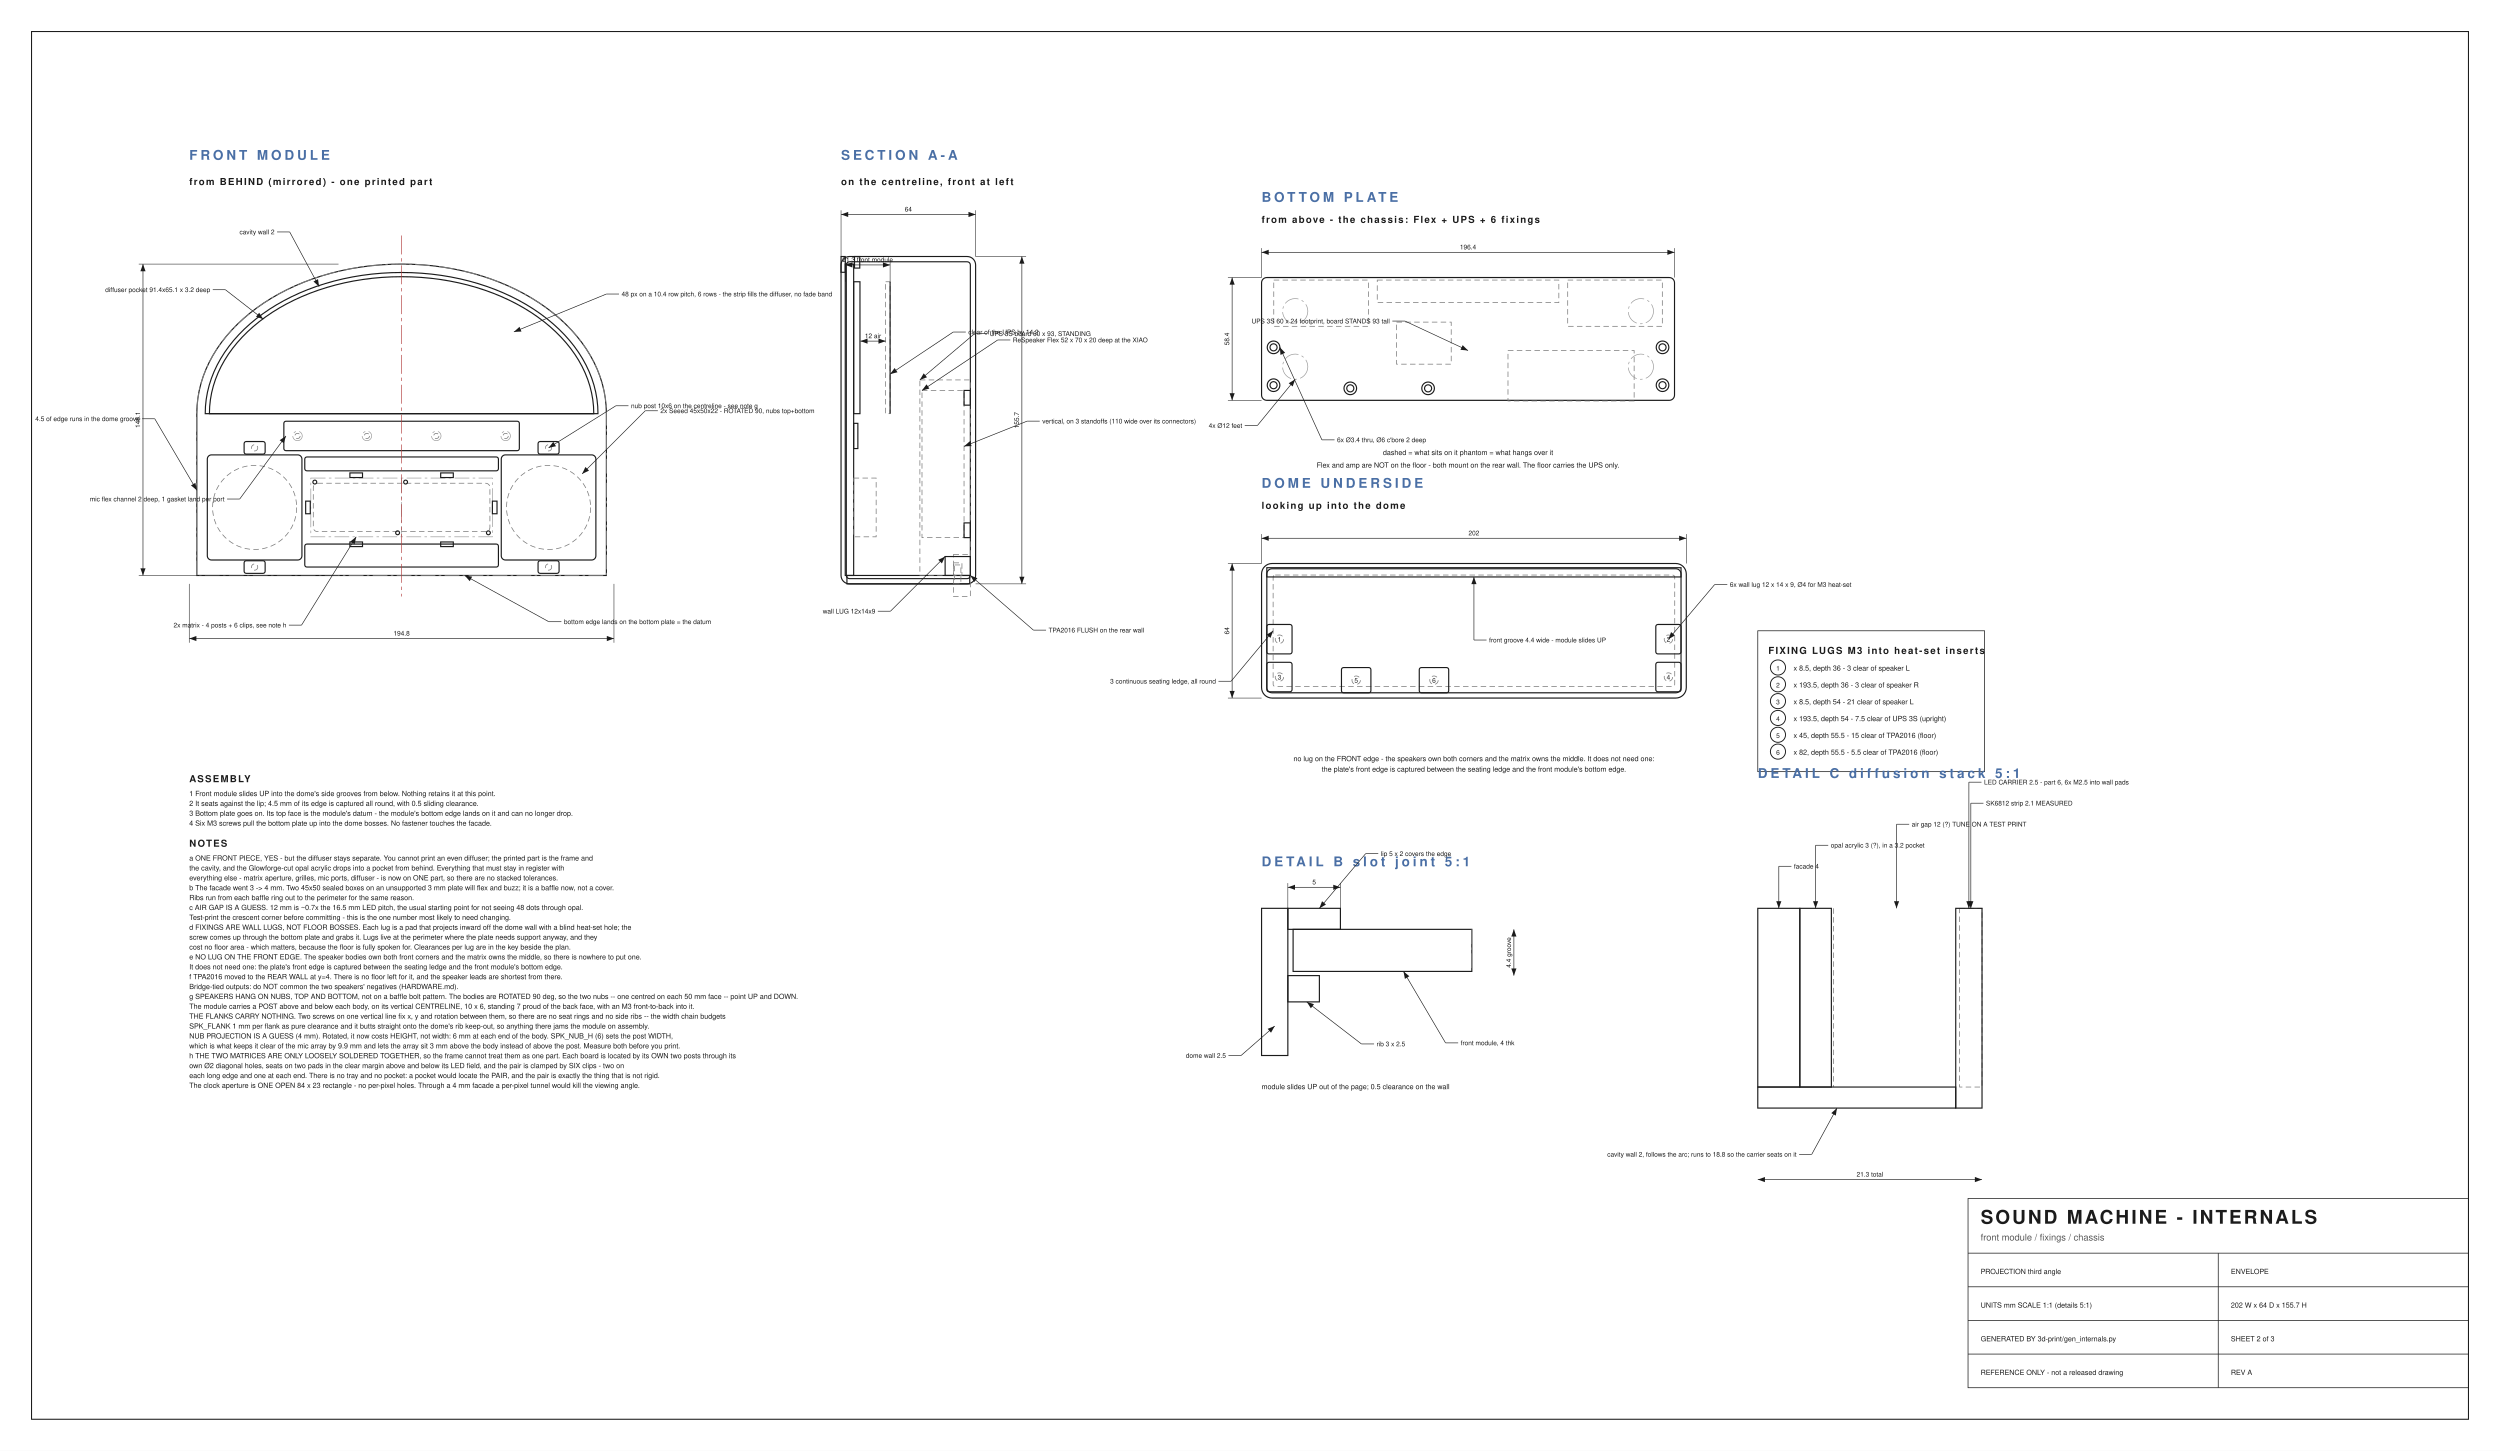
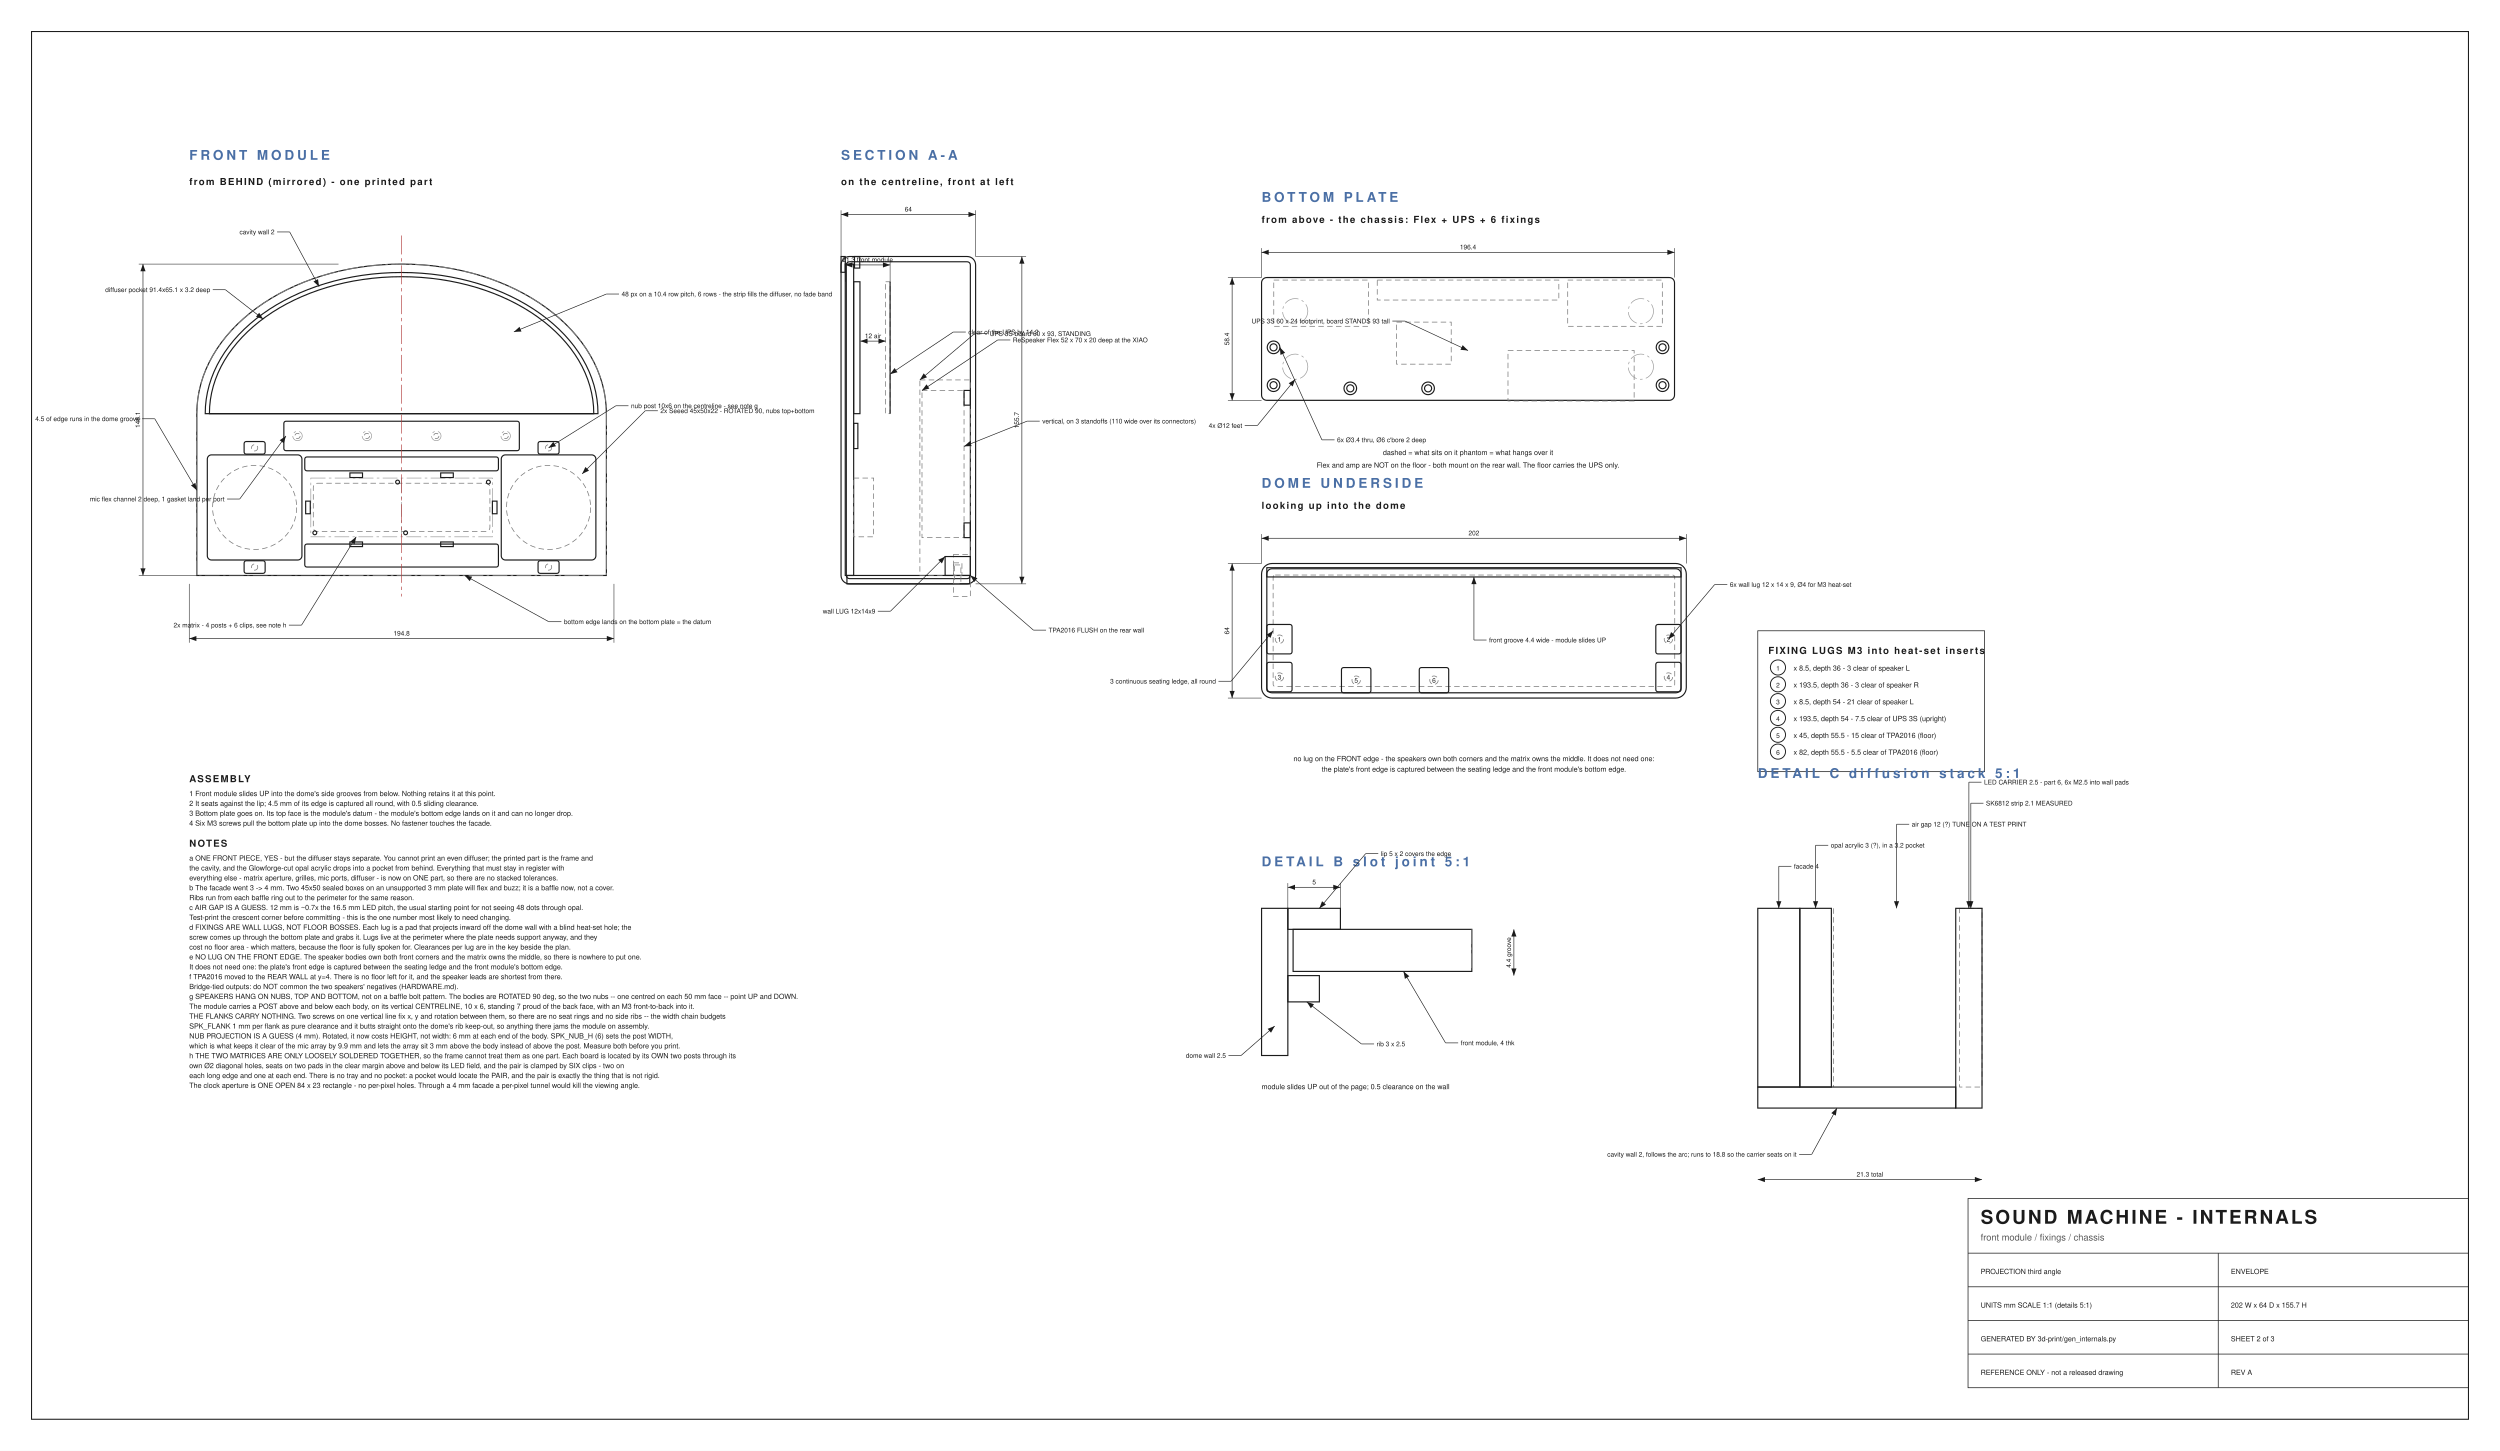
<svg xmlns="http://www.w3.org/2000/svg" version="1.1" width="1189mm" height="690mm" viewBox="0 0 1189 690">
  <defs>
    <marker id="arw" viewBox="0 0 10 10" refX="10" refY="5" markerWidth="3.4" markerHeight="3.4" orient="auto-start-reverse" markerUnits="userSpaceOnUse">
      <path d="M0,1.4 L10,5 L0,8.6 z" fill="#1b1b1b" />
    </marker>
    <style>
  text { font-family: "Helvetica Neue", Helvetica, Arial, sans-serif; fill:#1b1b1b; }
  .obj  { fill:none; stroke:#1b1b1b; stroke-width:0.55; }
  .hid  { fill:none; stroke:#7a7a7a; stroke-width:0.35; stroke-dasharray:2.6 1.6; }
  .phan { fill:none; stroke:#9a9a9a; stroke-width:0.32; stroke-dasharray:7 1.6 1.2 1.6; }
  .led  { fill:none; stroke:#9a9a9a; stroke-width:0.3; }
  .ctr  { fill:none; stroke:#b03a3a; stroke-width:0.3;  stroke-dasharray:9 1.8 1.6 1.8; }
  .dim  { fill:none; stroke:#1b1b1b; stroke-width:0.3; }
  .ext  { fill:none; stroke:#1b1b1b; stroke-width:0.25; }
  .traj { fill:none; stroke:#4a6fa5; stroke-width:0.35; stroke-dasharray:5 2; }
  .bal  { fill:#ffffff; stroke:#1b1b1b; stroke-width:0.45; }
  .dtx  { font-size:3.1px; }
  .balt { font-size:4.4px; font-weight:600; }
  .note { font-size:3.4px; }
  .lbl  { font-size:4.6px; font-weight:600; letter-spacing:0.6px; }
  .blk  { font-size:6.4px; font-weight:700; letter-spacing:1.4px; fill:#4a6fa5; }
  .ttl  { font-size:9px;   font-weight:700; letter-spacing:1px; }
  .sub  { font-size:4.4px; fill:#555; }
  .frame{ fill:none; stroke:#1b1b1b; stroke-width:0.5; }
  .tb   { fill:none; stroke:#1b1b1b; stroke-width:0.35; }
</style>
  </defs>
  <rect x="0" y="0" width="1189" height="690" fill="#ffffff" />
  <rect class="frame" x="15" y="15" width="1159" height="660" />
  <g id="FRONT-MODULE" transform="translate(90,122)">
    <text class="blk" x="0" y="-46" text-anchor="start">FRONT MODULE</text>
    <text class="lbl" x="0" y="-34" text-anchor="start">from BEHIND (mirrored) - one printed part</text>
    <g id="fm-body">
      <path class="obj" d="M3.6,151.69 V74.74 A97.4,71.14 0 0 1 198.4,74.74 V151.69 Z" />
      <path class="phan" d="M3.6,151.69 V74.74 A97.4,71.14 0 0 1 198.4,74.74 V151.69 Z" />
      <path class="obj" d="M9.6,74.74 A91.4,65.14 0 0 1 192.4,74.74 Z" />
      <path class="obj" d="M7.6,74.74 A93.4,67.14 0 0 1 194.4,74.74 Z" />
      <rect class="phan" x="57.82" y="105.37" width="86.36" height="27.94" />
      <line class="phan" x1="101" y1="105.37" x2="101" y2="133.31" />
      <path class="hid" d="M61,107.84 H141 A2,2 0 0 1 143,109.84 V128.84 A2,2 0 0 1 141,130.84 H61 A2,2 0 0 1 59,128.84 V109.84 A2,2 0 0 1 61,107.84 Z" />
-       <circle class="obj" cx="59.725" cy="107.275" r="0.925" />
-       <circle class="obj" cx="99.095" cy="131.405" r="0.925" />
-       <circle class="obj" cx="102.905" cy="107.275" r="0.925" />
-       <circle class="obj" cx="142.275" cy="131.405" r="0.925" />
+       <circle class="obj" cx="59.725" cy="131.405" r="0.925" />
+       <circle class="obj" cx="99.095" cy="107.275" r="0.925" />
+       <circle class="obj" cx="102.905" cy="131.405" r="0.925" />
+       <circle class="obj" cx="142.275" cy="107.275" r="0.925" />
      <rect class="obj" x="76.41" y="135.76" width="6" height="2.2" />
      <rect class="obj" x="76.41" y="102.92" width="6" height="2.2" />
      <rect class="obj" x="119.59" y="135.76" width="6" height="2.2" />
      <rect class="obj" x="119.59" y="102.92" width="6" height="2.2" />
      <rect class="obj" x="55.37" y="116.34" width="2.2" height="6" />
      <rect class="obj" x="144.18" y="116.34" width="2.2" height="6" />
      <path class="obj" d="M10.6,94.34 H51.6 A2,2 0 0 1 53.6,96.34 V142.34 A2,2 0 0 1 51.6,144.34 H10.6 A2,2 0 0 1 8.6,142.34 V96.34 A2,2 0 0 1 10.6,94.34 Z" />
      <circle class="hid" cx="31.1" cy="119.34" r="20" />
      <path class="obj" d="M27.1,144.69 H35.1 A1,1 0 0 1 36.1,145.69 V149.69 A1,1 0 0 1 35.1,150.69 H27.1 A1,1 0 0 1 26.1,149.69 V145.69 A1,1 0 0 1 27.1,144.69 Z" />
      <circle class="hid" cx="31.1" cy="147.69" r="1.5" />
      <path class="obj" d="M27.1,87.99 H35.1 A1,1 0 0 1 36.1,88.99 V92.99 A1,1 0 0 1 35.1,93.99 H27.1 A1,1 0 0 1 26.1,92.99 V88.99 A1,1 0 0 1 27.1,87.99 Z" />
      <circle class="hid" cx="31.1" cy="90.99" r="1.5" />
      <path class="obj" d="M150.4,94.34 H191.4 A2,2 0 0 1 193.4,96.34 V142.34 A2,2 0 0 1 191.4,144.34 H150.4 A2,2 0 0 1 148.4,142.34 V96.34 A2,2 0 0 1 150.4,94.34 Z" />
      <circle class="hid" cx="170.9" cy="119.34" r="20" />
      <path class="obj" d="M166.9,144.69 H174.9 A1,1 0 0 1 175.9,145.69 V149.69 A1,1 0 0 1 174.9,150.69 H166.9 A1,1 0 0 1 165.9,149.69 V145.69 A1,1 0 0 1 166.9,144.69 Z" />
      <circle class="hid" cx="170.9" cy="147.69" r="1.5" />
      <path class="obj" d="M166.9,87.99 H174.9 A1,1 0 0 1 175.9,88.99 V92.99 A1,1 0 0 1 174.9,93.99 H166.9 A1,1 0 0 1 165.9,92.99 V88.99 A1,1 0 0 1 166.9,87.99 Z" />
      <circle class="hid" cx="170.9" cy="90.99" r="1.5" />
      <path class="obj" d="M55.95,136.76 H146.05 A1,1 0 0 1 147.05,137.76 V146.69 A1,1 0 0 1 146.05,147.69 H55.95 A1,1 0 0 1 54.95,146.69 V137.76 A1,1 0 0 1 55.95,136.76 Z" />
      <path class="obj" d="M55.95,95.34 H146.05 A1,1 0 0 1 147.05,96.34 V100.92 A1,1 0 0 1 146.05,101.92 H55.95 A1,1 0 0 1 54.95,100.92 V96.34 A1,1 0 0 1 55.95,95.34 Z" />
      <path class="obj" d="M46,78.34 H156 A1,1 0 0 1 157,79.34 V91.34 A1,1 0 0 1 156,92.34 H46 A1,1 0 0 1 45,91.34 V79.34 A1,1 0 0 1 46,78.34 Z" />
      <circle class="hid" cx="51.5" cy="85.34" r="1.25" />
      <circle class="phan" cx="51.5" cy="85.34" r="2.25" />
      <circle class="hid" cx="84.5" cy="85.34" r="1.25" />
      <circle class="phan" cx="84.5" cy="85.34" r="2.25" />
      <circle class="hid" cx="117.5" cy="85.34" r="1.25" />
      <circle class="phan" cx="117.5" cy="85.34" r="2.25" />
      <circle class="hid" cx="150.5" cy="85.34" r="1.25" />
      <circle class="phan" cx="150.5" cy="85.34" r="2.25" />
    </g>
    <g id="fm-dims">
      <line class="ctr" x1="101" y1="-10" x2="101" y2="161.69" />
      <line class="ext" x1="0" y1="155.69" x2="0" y2="183.69" />
      <line class="ext" x1="202" y1="155.69" x2="202" y2="183.69" />
      <line class="dim" x1="0" y1="181.69" x2="202" y2="181.69" marker-start="url(#arw)" marker-end="url(#arw)" />
      <text class="dtx" x="101" y="180.29" text-anchor="middle">194.8</text>
      <line class="ext" x1="71" y1="3.6" x2="-24" y2="3.6" />
      <line class="ext" x1="71" y1="151.69" x2="-24" y2="151.69" />
      <line class="dim" x1="-22" y1="3.6" x2="-22" y2="151.69" marker-start="url(#arw)" marker-end="url(#arw)" />
      <text class="dtx" x="-23.4" y="77.645" text-anchor="middle" transform="rotate(-90 -23.4 77.645)">148.1</text>
      <line class="dim" x1="35.192" y1="29.793" x2="17.192" y2="15.793" marker-start="url(#arw)" />
      <line class="dim" x1="17.192" y1="15.793" x2="11.192" y2="15.793" />
      <text class="dtx" x="9.992" y="16.893" text-anchor="end">diffuser pocket 91.4x65.1 x 3.2 deep</text>
      <line class="dim" x1="61.772" y1="14.314" x2="47.772" y2="-11.686" marker-start="url(#arw)" />
      <line class="dim" x1="47.772" y1="-11.686" x2="41.772" y2="-11.686" />
      <text class="dtx" x="40.572" y="-10.586" text-anchor="end">cavity wall 2</text>
      <line class="dim" x1="154.4" y1="35.841" x2="198.4" y2="17.841" marker-start="url(#arw)" />
      <line class="dim" x1="198.4" y1="17.841" x2="204.4" y2="17.841" />
      <text class="dtx" x="205.6" y="18.941" text-anchor="start">48 px on a 10.4 row pitch, 6 rows - the strip fills the diffuser, no fade band</text>
      <line class="dim" x1="79.41" y1="133.31" x2="53.41" y2="175.31" marker-start="url(#arw)" />
      <line class="dim" x1="53.41" y1="175.31" x2="47.41" y2="175.31" />
      <text class="dtx" x="46.21" y="176.41" text-anchor="end">2x matrix - 4 posts + 6 clips, see note h</text>
      <line class="dim" x1="186.875" y1="103.365" x2="216.875" y2="73.365" marker-start="url(#arw)" />
      <line class="dim" x1="216.875" y1="73.365" x2="222.875" y2="73.365" />
      <text class="dtx" x="224.075" y="74.465" text-anchor="start">2x Seeed 45x50x22 - ROTATED 90, nubs top+bottom</text>
      <line class="dim" x1="170.9" y1="90.99" x2="202.9" y2="70.99" marker-start="url(#arw)" />
      <line class="dim" x1="202.9" y1="70.99" x2="208.9" y2="70.99" />
      <text class="dtx" x="210.1" y="72.09" text-anchor="start">nub post 10x6 on the centreline - see note g</text>
      <line class="dim" x1="46" y1="85.34" x2="24" y2="115.34" marker-start="url(#arw)" />
      <line class="dim" x1="24" y1="115.34" x2="18" y2="115.34" />
      <text class="dtx" x="16.8" y="116.44" text-anchor="end">mic flex channel 2 deep, 1 gasket land per port</text>
      <line class="dim" x1="3.6" y1="111.167" x2="-16.4" y2="77.167" marker-start="url(#arw)" />
      <line class="dim" x1="-16.4" y1="77.167" x2="-22.4" y2="77.167" />
      <text class="dtx" x="-23.6" y="78.267" text-anchor="end">4.5 of edge runs in the dome groove</text>
      <line class="dim" x1="131" y1="151.69" x2="171" y2="173.69" marker-start="url(#arw)" />
      <line class="dim" x1="171" y1="173.69" x2="177" y2="173.69" />
      <text class="dtx" x="178.2" y="174.79" text-anchor="start">bottom edge lands on the bottom plate = the datum</text>
    </g>
  </g>
  <g id="SECTION-AA" transform="translate(400,122)">
    <text class="blk" x="0" y="-46" text-anchor="start">SECTION A-A</text>
    <text class="lbl" x="0" y="-34" text-anchor="start">on the centreline, front at left</text>
    <g id="sec-dome">
      <path class="obj" d="M4,0 H60 A4,4 0 0 1 64,4 V151.69 A4,4 0 0 1 60,155.69 H4 A4,4 0 0 1 0,151.69 V4 A4,4 0 0 1 4,0 Z" />
      <path class="obj" d="M4,2.5 H60 A1.5,1.5 0 0 1 61.5,4 V151.69 A1.5,1.5 0 0 1 60,153.19 H4 A1.5,1.5 0 0 1 2.5,151.69 V4 A1.5,1.5 0 0 1 4,2.5 Z" />
      <rect class="obj" x="0" y="0" width="2" height="7.5" />
      <rect class="obj" x="6.4" y="0" width="2.5" height="5.5" />
    </g>
    <g id="sec-front-module">
      <rect class="obj" x="2" y="3.6" width="4" height="148.09" />
      <rect class="obj" x="6" y="12" width="3" height="62.74" />
      <rect class="hid" x="21.2" y="12" width="2.13" height="62.74" />
      <line class="obj" x1="23.33" y1="12" x2="23.33" y2="74.74" />
-       <rect class="hid" x="6" y="105.37" width="10.7" height="27.94" />
+       <rect class="hid" x="6" y="105.37" width="9.5" height="27.94" />
      <rect class="obj" x="6" y="79.34" width="2" height="12" />
    </g>
    <g id="sec-internals">
      <rect class="obj" x="2.8" y="151.69" width="58.4" height="4" />
      <rect class="hid" x="37.5" y="58.69" width="24" height="93" />
      <rect class="hid" x="53.5" y="141.69" width="8" height="20" />
      <rect class="hid" x="38.5" y="63.69" width="20" height="70" />
      <rect class="obj" x="58.5" y="126.69" width="3" height="7" />
      <rect class="obj" x="58.5" y="63.69" width="3" height="7" />
      <rect class="obj" x="49.5" y="142.69" width="12" height="9" />
      <rect class="hid" x="53.5" y="145.69" width="4" height="6" />
      <rect class="hid" x="54" y="146.69" width="3" height="9" />
    </g>
    <g id="sec-dims">
      <line class="ext" x1="0" y1="0" x2="0" y2="-22" />
      <line class="ext" x1="64" y1="0" x2="64" y2="-22" />
      <line class="dim" x1="0" y1="-20" x2="64" y2="-20" marker-start="url(#arw)" marker-end="url(#arw)" />
      <text class="dtx" x="32" y="-21.4" text-anchor="middle">64</text>
      <line class="ext" x1="64" y1="0" x2="88" y2="0" />
      <line class="ext" x1="64" y1="155.69" x2="88" y2="155.69" />
      <line class="dim" x1="86" y1="0" x2="86" y2="155.69" marker-start="url(#arw)" marker-end="url(#arw)" />
      <text class="dtx" x="84.6" y="77.845" text-anchor="middle" transform="rotate(-90 84.6 77.845)">155.7</text>
      <line class="ext" x1="2" y1="12" x2="2" y2="2" />
      <line class="ext" x1="23.33" y1="12" x2="23.33" y2="2" />
      <line class="dim" x1="2" y1="4" x2="23.33" y2="4" marker-start="url(#arw)" marker-end="url(#arw)" />
      <text class="dtx" x="12.665" y="2.6" text-anchor="middle">21.3 front module</text>
      <line class="dim" x1="9.2" y1="40.233" x2="21.2" y2="40.233" marker-start="url(#arw)" marker-end="url(#arw)" />
      <text class="dtx" x="15.2" y="38.833" text-anchor="middle">12 air</text>
      <line class="dim" x1="23.33" y1="55.918" x2="53.33" y2="35.918" marker-start="url(#arw)" />
      <line class="dim" x1="53.33" y1="35.918" x2="59.33" y2="35.918" />
      <text class="dtx" x="60.53" y="37.018" text-anchor="start">clear of the UPS by 14.2</text>
      <line class="dim" x1="37.5" y1="58.69" x2="63.5" y2="36.69" marker-start="url(#arw)" />
      <line class="dim" x1="63.5" y1="36.69" x2="69.5" y2="36.69" />
      <text class="dtx" x="70.7" y="37.79" text-anchor="start">UPS 3S board 60 x 93, STANDING</text>
      <line class="dim" x1="61.5" y1="151.69" x2="91.5" y2="177.69" marker-start="url(#arw)" />
      <line class="dim" x1="91.5" y1="177.69" x2="97.5" y2="177.69" />
      <text class="dtx" x="98.7" y="178.79" text-anchor="start">TPA2016 FLUSH on the rear wall</text>
      <line class="dim" x1="49.5" y1="142.69" x2="23.5" y2="168.69" marker-start="url(#arw)" />
      <line class="dim" x1="23.5" y1="168.69" x2="17.5" y2="168.69" />
      <text class="dtx" x="16.3" y="169.79" text-anchor="end">wall LUG 12x14x9</text>
      <line class="dim" x1="38.5" y1="63.69" x2="74.5" y2="39.69" marker-start="url(#arw)" />
      <line class="dim" x1="74.5" y1="39.69" x2="80.5" y2="39.69" />
      <text class="dtx" x="81.7" y="40.79" text-anchor="start">ReSpeaker Flex 52 x 70 x 20 deep at the XIAO</text>
      <line class="dim" x1="58.5" y1="90.29" x2="88.5" y2="78.29" marker-start="url(#arw)" />
      <line class="dim" x1="88.5" y1="78.29" x2="94.5" y2="78.29" />
      <text class="dtx" x="95.7" y="79.39" text-anchor="start">vertical, on 3 standoffs (110 wide over its connectors)</text>
    </g>
  </g>
  <g id="BOTTOM-PLATE" transform="translate(600,132)">
    <text class="blk" x="0" y="-36" text-anchor="start">BOTTOM PLATE</text>
    <text class="lbl" x="0" y="-26" text-anchor="start">from above - the chassis: Flex + UPS + 6 fixings</text>
    <g id="bp-body">
      <path class="obj" d="M2.5,0 H193.9 A2.5,2.5 0 0 1 196.4,2.5 V55.9 A2.5,2.5 0 0 1 193.9,58.4 H2.5 A2.5,2.5 0 0 1 0,55.9 V2.5 A2.5,2.5 0 0 1 2.5,0 Z" />
      <rect class="hid" x="5.8" y="1.2" width="45" height="22" />
      <rect class="hid" x="145.6" y="1.2" width="45" height="22" />
-       <rect class="hid" x="55.02" y="1.2" width="86.36" height="10.7" />
+       <rect class="hid" x="55.02" y="1.2" width="86.36" height="9.5" />
      <rect class="hid" x="117.2" y="34.7" width="60" height="24" />
      <rect class="hid" x="64.2" y="21.2" width="26" height="20" />
      <circle class="obj" cx="5.7" cy="33.2" r="1.7" />
      <circle class="obj" cx="5.7" cy="33.2" r="3" />
      <circle class="obj" cx="190.7" cy="33.2" r="1.7" />
      <circle class="obj" cx="190.7" cy="33.2" r="3" />
      <circle class="obj" cx="5.7" cy="51.2" r="1.7" />
      <circle class="obj" cx="5.7" cy="51.2" r="3" />
      <circle class="obj" cx="190.7" cy="51.2" r="1.7" />
      <circle class="obj" cx="190.7" cy="51.2" r="3" />
      <circle class="obj" cx="42.2" cy="52.7" r="1.7" />
      <circle class="obj" cx="42.2" cy="52.7" r="3" />
      <circle class="obj" cx="79.2" cy="52.7" r="1.7" />
      <circle class="obj" cx="79.2" cy="52.7" r="3" />
      <circle class="phan" cx="16" cy="16" r="6" />
      <circle class="phan" cx="16" cy="42.4" r="6" />
      <circle class="phan" cx="180.4" cy="16" r="6" />
      <circle class="phan" cx="180.4" cy="42.4" r="6" />
    </g>
    <g id="bp-dims">
      <line class="ext" x1="0" y1="0" x2="0" y2="-14" />
      <line class="ext" x1="196.4" y1="0" x2="196.4" y2="-14" />
      <line class="dim" x1="0" y1="-12" x2="196.4" y2="-12" marker-start="url(#arw)" marker-end="url(#arw)" />
      <text class="dtx" x="98.2" y="-13.4" text-anchor="middle">196.4</text>
      <line class="ext" x1="0" y1="0" x2="-16" y2="0" />
      <line class="ext" x1="0" y1="58.4" x2="-16" y2="58.4" />
      <line class="dim" x1="-14" y1="0" x2="-14" y2="58.4" marker-start="url(#arw)" marker-end="url(#arw)" />
      <text class="dtx" x="-15.4" y="29.2" text-anchor="middle" transform="rotate(-90 -15.4 29.2)">58.4</text>
      <text class="note" x="98.2" y="90.4" text-anchor="middle">Flex and amp are NOT on the floor - both mount on the rear wall. The floor carries the UPS only.</text>
      <line class="dim" x1="98.2" y1="34.7" x2="68.2" y2="20.7" marker-start="url(#arw)" />
      <line class="dim" x1="68.2" y1="20.7" x2="62.2" y2="20.7" />
      <text class="dtx" x="61" y="21.8" text-anchor="end">UPS 3S 60 x 24 footprint, board STANDS 93 tall</text>
      <line class="dim" x1="8.7" y1="33.2" x2="28.7" y2="77.2" marker-start="url(#arw)" />
      <line class="dim" x1="28.7" y1="77.2" x2="34.7" y2="77.2" />
      <text class="dtx" x="35.9" y="78.3" text-anchor="start">6x Ø3.4 thru, Ø6 c'bore 2 deep</text>
      <line class="dim" x1="16" y1="48.4" x2="-2" y2="70.4" marker-start="url(#arw)" />
      <line class="dim" x1="-2" y1="70.4" x2="-8" y2="70.4" />
      <text class="dtx" x="-9.2" y="71.5" text-anchor="end">4x Ø12 feet</text>
      <text class="note" x="98.2" y="84.4" text-anchor="middle">dashed = what sits on it   phantom = what hangs over it</text>
    </g>
  </g>
  <g id="DOME-UNDERSIDE" transform="translate(600,268)">
    <text class="blk" x="0" y="-36" text-anchor="start">DOME UNDERSIDE</text>
    <text class="lbl" x="0" y="-26" text-anchor="start">looking up into the dome</text>
    <g id="du-body">
      <path class="obj" d="M5,0 H197 A5,5 0 0 1 202,5 V59 A5,5 0 0 1 197,64 H5 A5,5 0 0 1 0,59 V5 A5,5 0 0 1 5,0 Z" />
      <path class="obj" d="M5,2.5 H197 A2.5,2.5 0 0 1 199.5,5 V59 A2.5,2.5 0 0 1 197,61.5 H5 A2.5,2.5 0 0 1 2.5,59 V5 A2.5,2.5 0 0 1 5,2.5 Z" />
      <path class="hid" d="M6.5,5.5 H195.5 A1,1 0 0 1 196.5,6.5 V57.5 A1,1 0 0 1 195.5,58.5 H6.5 A1,1 0 0 1 5.5,57.5 V6.5 A1,1 0 0 1 6.5,5.5 Z" />
      <rect class="obj" x="2.5" y="2" width="197" height="4.4" />
      <path class="obj" d="M3.5,29 H13.5 A1,1 0 0 1 14.5,30 V42 A1,1 0 0 1 13.5,43 H3.5 A1,1 0 0 1 2.5,42 V30 A1,1 0 0 1 3.5,29 Z" />
      <circle class="hid" cx="8.5" cy="36" r="2" />
      <path class="obj" d="M188.5,29 H198.5 A1,1 0 0 1 199.5,30 V42 A1,1 0 0 1 198.5,43 H188.5 A1,1 0 0 1 187.5,42 V30 A1,1 0 0 1 188.5,29 Z" />
      <circle class="hid" cx="193.5" cy="36" r="2" />
      <path class="obj" d="M3.5,47 H13.5 A1,1 0 0 1 14.5,48 V60 A1,1 0 0 1 13.5,61 H3.5 A1,1 0 0 1 2.5,60 V48 A1,1 0 0 1 3.5,47 Z" />
      <circle class="hid" cx="8.5" cy="54" r="2" />
      <path class="obj" d="M188.5,47 H198.5 A1,1 0 0 1 199.5,48 V60 A1,1 0 0 1 198.5,61 H188.5 A1,1 0 0 1 187.5,60 V48 A1,1 0 0 1 188.5,47 Z" />
      <circle class="hid" cx="193.5" cy="54" r="2" />
      <path class="obj" d="M39,49.5 H51 A1,1 0 0 1 52,50.5 V60.5 A1,1 0 0 1 51,61.5 H39 A1,1 0 0 1 38,60.5 V50.5 A1,1 0 0 1 39,49.5 Z" />
      <circle class="hid" cx="45" cy="55.5" r="2" />
      <path class="obj" d="M76,49.5 H88 A1,1 0 0 1 89,50.5 V60.5 A1,1 0 0 1 88,61.5 H76 A1,1 0 0 1 75,60.5 V50.5 A1,1 0 0 1 76,49.5 Z" />
      <circle class="hid" cx="82" cy="55.5" r="2" />
    </g>
    <g id="du-dims">
      <line class="ext" x1="0" y1="0" x2="0" y2="-14" />
      <line class="ext" x1="202" y1="0" x2="202" y2="-14" />
      <line class="dim" x1="0" y1="-12" x2="202" y2="-12" marker-start="url(#arw)" marker-end="url(#arw)" />
      <text class="dtx" x="101" y="-13.4" text-anchor="middle">202</text>
      <line class="ext" x1="0" y1="0" x2="-16" y2="0" />
      <line class="ext" x1="0" y1="64" x2="-16" y2="64" />
      <line class="dim" x1="-14" y1="0" x2="-14" y2="64" marker-start="url(#arw)" marker-end="url(#arw)" />
      <text class="dtx" x="-15.4" y="32" text-anchor="middle" transform="rotate(-90 -15.4 32)">64</text>
      <line class="dim" x1="5.5" y1="32" x2="-14.5" y2="56" marker-start="url(#arw)" />
      <line class="dim" x1="-14.5" y1="56" x2="-20.5" y2="56" />
      <text class="dtx" x="-21.7" y="57.1" text-anchor="end">3 continuous seating ledge, all round</text>
      <line class="dim" x1="101" y1="6.4" x2="101" y2="36.4" marker-start="url(#arw)" />
      <line class="dim" x1="101" y1="36.4" x2="107" y2="36.4" />
      <text class="dtx" x="108.2" y="37.5" text-anchor="start">front groove 4.4 wide - module slides UP</text>
      <text class="dtx" x="8.5" y="37.2" text-anchor="middle">1</text>
      <text class="dtx" x="193.5" y="37.2" text-anchor="middle">2</text>
      <text class="dtx" x="8.5" y="55.2" text-anchor="middle">3</text>
      <text class="dtx" x="193.5" y="55.2" text-anchor="middle">4</text>
      <text class="dtx" x="45" y="56.7" text-anchor="middle">5</text>
      <text class="dtx" x="82" y="56.7" text-anchor="middle">6</text>
      <line class="dim" x1="193.5" y1="36" x2="215.5" y2="10" marker-start="url(#arw)" />
      <line class="dim" x1="215.5" y1="10" x2="221.5" y2="10" />
      <text class="dtx" x="222.7" y="11.1" text-anchor="start">6x wall lug 12 x 14 x 9, Ø4 for M3 heat-set</text>
      <text class="note" x="101" y="94" text-anchor="middle">no lug on the FRONT edge - the speakers own both corners and the matrix owns the middle. It does not need one:</text>
      <text class="note" x="101" y="99" text-anchor="middle">the plate's front edge is captured between the seating ledge and the front module's bottom edge.</text>
    </g>
  </g>
  <g id="BOSS-LEGEND" transform="translate(836,300)">
    <rect class="tb" x="0" y="0" width="107.86" height="67" />
    <text class="lbl" x="5" y="11" text-anchor="start">FIXING LUGS  M3 into heat-set inserts</text>
    <circle class="bal" cx="9.6" cy="17.46" r="3.6" />
    <text class="dtx" x="9.6" y="18.96" text-anchor="middle">1</text>
    <text class="note" x="17" y="18.96" text-anchor="start">x 8.5, depth 36   -   3 clear of speaker L</text>
    <circle class="bal" cx="9.6" cy="25.46" r="3.6" />
    <text class="dtx" x="9.6" y="26.96" text-anchor="middle">2</text>
    <text class="note" x="17" y="26.96" text-anchor="start">x 193.5, depth 36   -   3 clear of speaker R</text>
    <circle class="bal" cx="9.6" cy="33.46" r="3.6" />
    <text class="dtx" x="9.6" y="34.96" text-anchor="middle">3</text>
    <text class="note" x="17" y="34.96" text-anchor="start">x 8.5, depth 54   -   21 clear of speaker L</text>
    <circle class="bal" cx="9.6" cy="41.46" r="3.6" />
    <text class="dtx" x="9.6" y="42.96" text-anchor="middle">4</text>
    <text class="note" x="17" y="42.96" text-anchor="start">x 193.5, depth 54   -   7.5 clear of UPS 3S (upright)</text>
    <circle class="bal" cx="9.6" cy="49.46" r="3.6" />
    <text class="dtx" x="9.6" y="50.96" text-anchor="middle">5</text>
    <text class="note" x="17" y="50.96" text-anchor="start">x 45, depth 55.5   -   15 clear of TPA2016 (floor)</text>
    <circle class="bal" cx="9.6" cy="57.46" r="3.6" />
    <text class="dtx" x="9.6" y="58.96" text-anchor="middle">6</text>
    <text class="note" x="17" y="58.96" text-anchor="start">x 82, depth 55.5   -   5.5 clear of TPA2016 (floor)</text>
  </g>
  <g id="DETAIL-B" transform="translate(600,432)">
    <text class="blk" x="0" y="-20" text-anchor="start">DETAIL B   slot joint   5:1</text>
    <g id="det-b">
      <rect class="obj" x="0" y="0" width="12.5" height="70" />
      <rect class="obj" x="12.5" y="0" width="25" height="10" />
      <rect class="obj" x="12.5" y="32" width="15" height="12.5" />
      <rect class="obj" x="15" y="10" width="85" height="20" />
      <line class="phan" x1="100" y1="10" x2="100" y2="30" />
      <line class="dim" x1="6.25" y1="56" x2="-9.75" y2="70" marker-start="url(#arw)" />
      <line class="dim" x1="-9.75" y1="70" x2="-15.75" y2="70" />
      <text class="dtx" x="-16.95" y="71.1" text-anchor="end">dome wall 2.5</text>
      <line class="dim" x1="27.5" y1="0" x2="49.5" y2="-26" marker-start="url(#arw)" />
      <line class="dim" x1="49.5" y1="-26" x2="55.5" y2="-26" />
      <text class="dtx" x="56.7" y="-24.9" text-anchor="start">lip 5 x 2 covers the edge</text>
      <line class="dim" x1="21.5" y1="44.5" x2="47.5" y2="64.5" marker-start="url(#arw)" />
      <line class="dim" x1="47.5" y1="64.5" x2="53.5" y2="64.5" />
      <text class="dtx" x="54.7" y="65.6" text-anchor="start">rib 3 x 2.5</text>
      <line class="dim" x1="67.5" y1="30" x2="87.5" y2="64" marker-start="url(#arw)" />
      <line class="dim" x1="87.5" y1="64" x2="93.5" y2="64" />
      <text class="dtx" x="94.7" y="65.1" text-anchor="start">front module, 4 thk</text>
      <line class="dim" x1="120" y1="10" x2="120" y2="32" marker-start="url(#arw)" marker-end="url(#arw)" />
      <text class="dtx" x="118.6" y="21" text-anchor="middle" transform="rotate(-90 118.6 21)">4.4 groove</text>
      <line class="ext" x1="12.5" y1="0" x2="12.5" y2="-12" />
      <line class="ext" x1="37.5" y1="0" x2="37.5" y2="-12" />
      <line class="dim" x1="12.5" y1="-10" x2="37.5" y2="-10" marker-start="url(#arw)" marker-end="url(#arw)" />
      <text class="dtx" x="25" y="-11.4" text-anchor="middle">5</text>
      <text class="note" x="0" y="86" text-anchor="start">module slides UP out of the page; 0.5 clearance on the wall</text>
    </g>
  </g>
  <g id="DETAIL-C" transform="translate(836,432)">
    <text class="blk" x="0" y="-62" text-anchor="start">DETAIL C   diffusion stack   5:1</text>
    <g id="det-c">
      <rect class="obj" x="0" y="0" width="20" height="85" />
      <rect class="obj" x="20" y="0" width="15" height="85" />
      <line class="hid" x1="36" y1="0" x2="36" y2="85" />
      <rect class="hid" x="96" y="0" width="10.65" height="85" />
      <rect class="obj" x="0" y="85" width="94.15" height="10" />
      <rect class="obj" x="94.15" y="0" width="12.5" height="95" />
      <line class="dim" x1="10" y1="0" x2="10" y2="-20" marker-start="url(#arw)" />
      <line class="dim" x1="10" y1="-20" x2="16" y2="-20" />
      <text class="dtx" x="17.2" y="-18.9" text-anchor="start">facade 4</text>
      <line class="dim" x1="27.5" y1="0" x2="27.5" y2="-30" marker-start="url(#arw)" />
      <line class="dim" x1="27.5" y1="-30" x2="33.5" y2="-30" />
      <text class="dtx" x="34.7" y="-28.9" text-anchor="start">opal acrylic 3 (?), in a 3.2 pocket</text>
      <line class="dim" x1="66" y1="0" x2="66" y2="-40" marker-start="url(#arw)" />
      <line class="dim" x1="66" y1="-40" x2="72" y2="-40" />
      <text class="dtx" x="73.2" y="-38.9" text-anchor="start">air gap 12 (?)  TUNE ON A TEST PRINT</text>
      <line class="dim" x1="101.325" y1="0" x2="101.325" y2="-50" marker-start="url(#arw)" />
      <line class="dim" x1="101.325" y1="-50" x2="107.325" y2="-50" />
      <text class="dtx" x="108.525" y="-48.9" text-anchor="start">SK6812 strip 2.1 MEASURED</text>
      <line class="dim" x1="100.4" y1="0" x2="100.4" y2="-60" marker-start="url(#arw)" />
      <line class="dim" x1="100.4" y1="-60" x2="106.4" y2="-60" />
      <text class="dtx" x="107.6" y="-58.9" text-anchor="start">LED CARRIER 2.5 - part 6, 6x M2.5 into wall pads</text>
      <line class="dim" x1="37.66" y1="95" x2="25.66" y2="117" marker-start="url(#arw)" />
      <line class="dim" x1="25.66" y1="117" x2="19.66" y2="117" />
      <text class="dtx" x="18.46" y="118.1" text-anchor="end">cavity wall 2, follows the arc; runs to 18.8 so the carrier seats on it</text>
      <line class="dim" x1="0" y1="129" x2="106.65" y2="129" marker-start="url(#arw)" marker-end="url(#arw)" />
      <text class="dtx" x="53.325" y="127.6" text-anchor="middle">21.3 total</text>
    </g>
  </g>
  <g id="NOTES" transform="translate(90,372)">
    <text class="lbl" x="0" y="0" text-anchor="start">ASSEMBLY</text>
    <text class="note" x="0" y="6.6" text-anchor="start">1   Front module slides UP into the dome's side grooves from below. Nothing retains it at this point.</text>
    <text class="note" x="0" y="11.3" text-anchor="start">2   It seats against the lip; 4.5 mm of its edge is captured all round, with 0.5 sliding clearance.</text>
    <text class="note" x="0" y="16" text-anchor="start">3   Bottom plate goes on. Its top face is the module's datum - the module's bottom edge lands on it and can no longer drop.</text>
    <text class="note" x="0" y="20.7" text-anchor="start">4   Six M3 screws pull the bottom plate up into the dome bosses. No fastener touches the facade.</text>
    <text class="lbl" x="0" y="30.7" text-anchor="start">NOTES</text>
    <text class="note" x="0" y="37.3" text-anchor="start">a   ONE FRONT PIECE, YES - but the diffuser stays separate. You cannot print an even diffuser; the printed part is the frame and</text>
    <text class="note" x="0" y="42" text-anchor="start">    the cavity, and the Glowforge-cut opal acrylic drops into a pocket from behind. Everything that must stay in register with</text>
    <text class="note" x="0" y="46.7" text-anchor="start">    everything else - matrix aperture, grilles, mic ports, diffuser - is now on ONE part, so there are no stacked tolerances.</text>
    <text class="note" x="0" y="51.4" text-anchor="start">b   The facade went 3 -&gt; 4 mm. Two 45x50 sealed boxes on an unsupported 3 mm plate will flex and buzz; it is a baffle now, not a cover.</text>
    <text class="note" x="0" y="56.1" text-anchor="start">    Ribs run from each baffle ring out to the perimeter for the same reason.</text>
    <text class="note" x="0" y="60.8" text-anchor="start">c   AIR GAP IS A GUESS. 12 mm is ~0.7x the 16.5 mm LED pitch, the usual starting point for not seeing 48 dots through opal.</text>
    <text class="note" x="0" y="65.5" text-anchor="start">    Test-print the crescent corner before committing - this is the one number most likely to need changing.</text>
    <text class="note" x="0" y="70.2" text-anchor="start">d   FIXINGS ARE WALL LUGS, NOT FLOOR BOSSES. Each lug is a pad that projects inward off the dome wall with a blind heat-set hole; the</text>
    <text class="note" x="0" y="74.9" text-anchor="start">    screw comes up through the bottom plate and grabs it. Lugs live at the perimeter where the plate needs support anyway, and they</text>
    <text class="note" x="0" y="79.6" text-anchor="start">    cost no floor area - which matters, because the floor is fully spoken for. Clearances per lug are in the key beside the plan.</text>
    <text class="note" x="0" y="84.3" text-anchor="start">e   NO LUG ON THE FRONT EDGE. The speaker bodies own both front corners and the matrix owns the middle, so there is nowhere to put one.</text>
    <text class="note" x="0" y="89" text-anchor="start">    It does not need one: the plate's front edge is captured between the seating ledge and the front module's bottom edge.</text>
    <text class="note" x="0" y="93.7" text-anchor="start">f   TPA2016 moved to the REAR WALL at y=4. There is no floor left for it, and the speaker leads are shortest from there.</text>
    <text class="note" x="0" y="98.4" text-anchor="start">    Bridge-tied outputs: do NOT common the two speakers' negatives (HARDWARE.md).</text>
    <text class="note" x="0" y="103.1" text-anchor="start">g   SPEAKERS HANG ON NUBS, TOP AND BOTTOM, not on a baffle bolt pattern. The bodies are ROTATED 90 deg, so the two nubs -- one centred on each 50 mm face -- point UP and DOWN.</text>
    <text class="note" x="0" y="107.8" text-anchor="start">    The module carries a POST above and below each body, on its vertical CENTRELINE, 10 x 6, standing 7 proud of the back face, with an M3 front-to-back into it.</text>
    <text class="note" x="0" y="112.5" text-anchor="start">    THE FLANKS CARRY NOTHING. Two screws on one vertical line fix x, y and rotation between them, so there are no seat rings and no side ribs -- the width chain budgets</text>
    <text class="note" x="0" y="117.2" text-anchor="start">    SPK_FLANK 1 mm per flank as pure clearance and it butts straight onto the dome's rib keep-out, so anything there jams the module on assembly.</text>
    <text class="note" x="0" y="121.9" text-anchor="start">    NUB PROJECTION IS A GUESS (4 mm). Rotated, it now costs HEIGHT, not width: 6 mm at each end of the body. SPK_NUB_H (6) sets the post WIDTH,</text>
    <text class="note" x="0" y="126.6" text-anchor="start">    which is what keeps it clear of the mic array by 9.9 mm and lets the array sit 3 mm above the body instead of above the post. Measure both before you print.</text>
    <text class="note" x="0" y="131.3" text-anchor="start">h   THE TWO MATRICES ARE ONLY LOOSELY SOLDERED TOGETHER, so the frame cannot treat them as one part. Each board is located by its OWN two posts through its</text>
    <text class="note" x="0" y="136" text-anchor="start">    own Ø2 diagonal holes, seats on two pads in the clear margin above and below its LED field, and the pair is clamped by SIX clips - two on</text>
    <text class="note" x="0" y="140.7" text-anchor="start">    each long edge and one at each end. There is no tray and no pocket: a pocket would locate the PAIR, and the pair is exactly the thing that is not rigid.</text>
    <text class="note" x="0" y="145.4" text-anchor="start">    The clock aperture is ONE OPEN 84 x 23 rectangle - no per-pixel holes. Through a 4 mm facade a per-pixel tunnel would kill the viewing angle.</text>
  </g>
  <g id="TITLE-BLOCK" transform="translate(936,570)">
    <rect class="tb" x="0" y="0" width="238" height="90" />
    <line class="tb" x1="0" y1="26" x2="238" y2="26" />
    <text class="ttl" x="6" y="12" text-anchor="start">SOUND MACHINE - INTERNALS</text>
    <text class="sub" x="6" y="20" text-anchor="start">front module / fixings / chassis</text>
    <line class="tb" x1="119" y1="26" x2="119" y2="42" />
    <text class="note" x="6" y="35.92" text-anchor="start">PROJECTION third angle</text>
    <text class="note" x="125" y="35.92" text-anchor="start">ENVELOPE</text>
    <line class="tb" x1="0" y1="42" x2="238" y2="42" />
    <line class="tb" x1="119" y1="42" x2="119" y2="58" />
    <text class="note" x="6" y="51.92" text-anchor="start">UNITS mm   SCALE 1:1 (details 5:1)</text>
    <text class="note" x="125" y="51.92" text-anchor="start">202 W x 64 D x 155.7 H</text>
    <line class="tb" x1="0" y1="58" x2="238" y2="58" />
    <line class="tb" x1="119" y1="58" x2="119" y2="74" />
    <text class="note" x="6" y="67.92" text-anchor="start">GENERATED BY 3d-print/gen_internals.py</text>
    <text class="note" x="125" y="67.92" text-anchor="start">SHEET 2 of 3</text>
    <line class="tb" x1="0" y1="74" x2="238" y2="74" />
    <line class="tb" x1="119" y1="74" x2="119" y2="90" />
    <text class="note" x="6" y="83.92" text-anchor="start">REFERENCE ONLY - not a released drawing</text>
    <text class="note" x="125" y="83.92" text-anchor="start">REV A</text>
  </g>
</svg>
